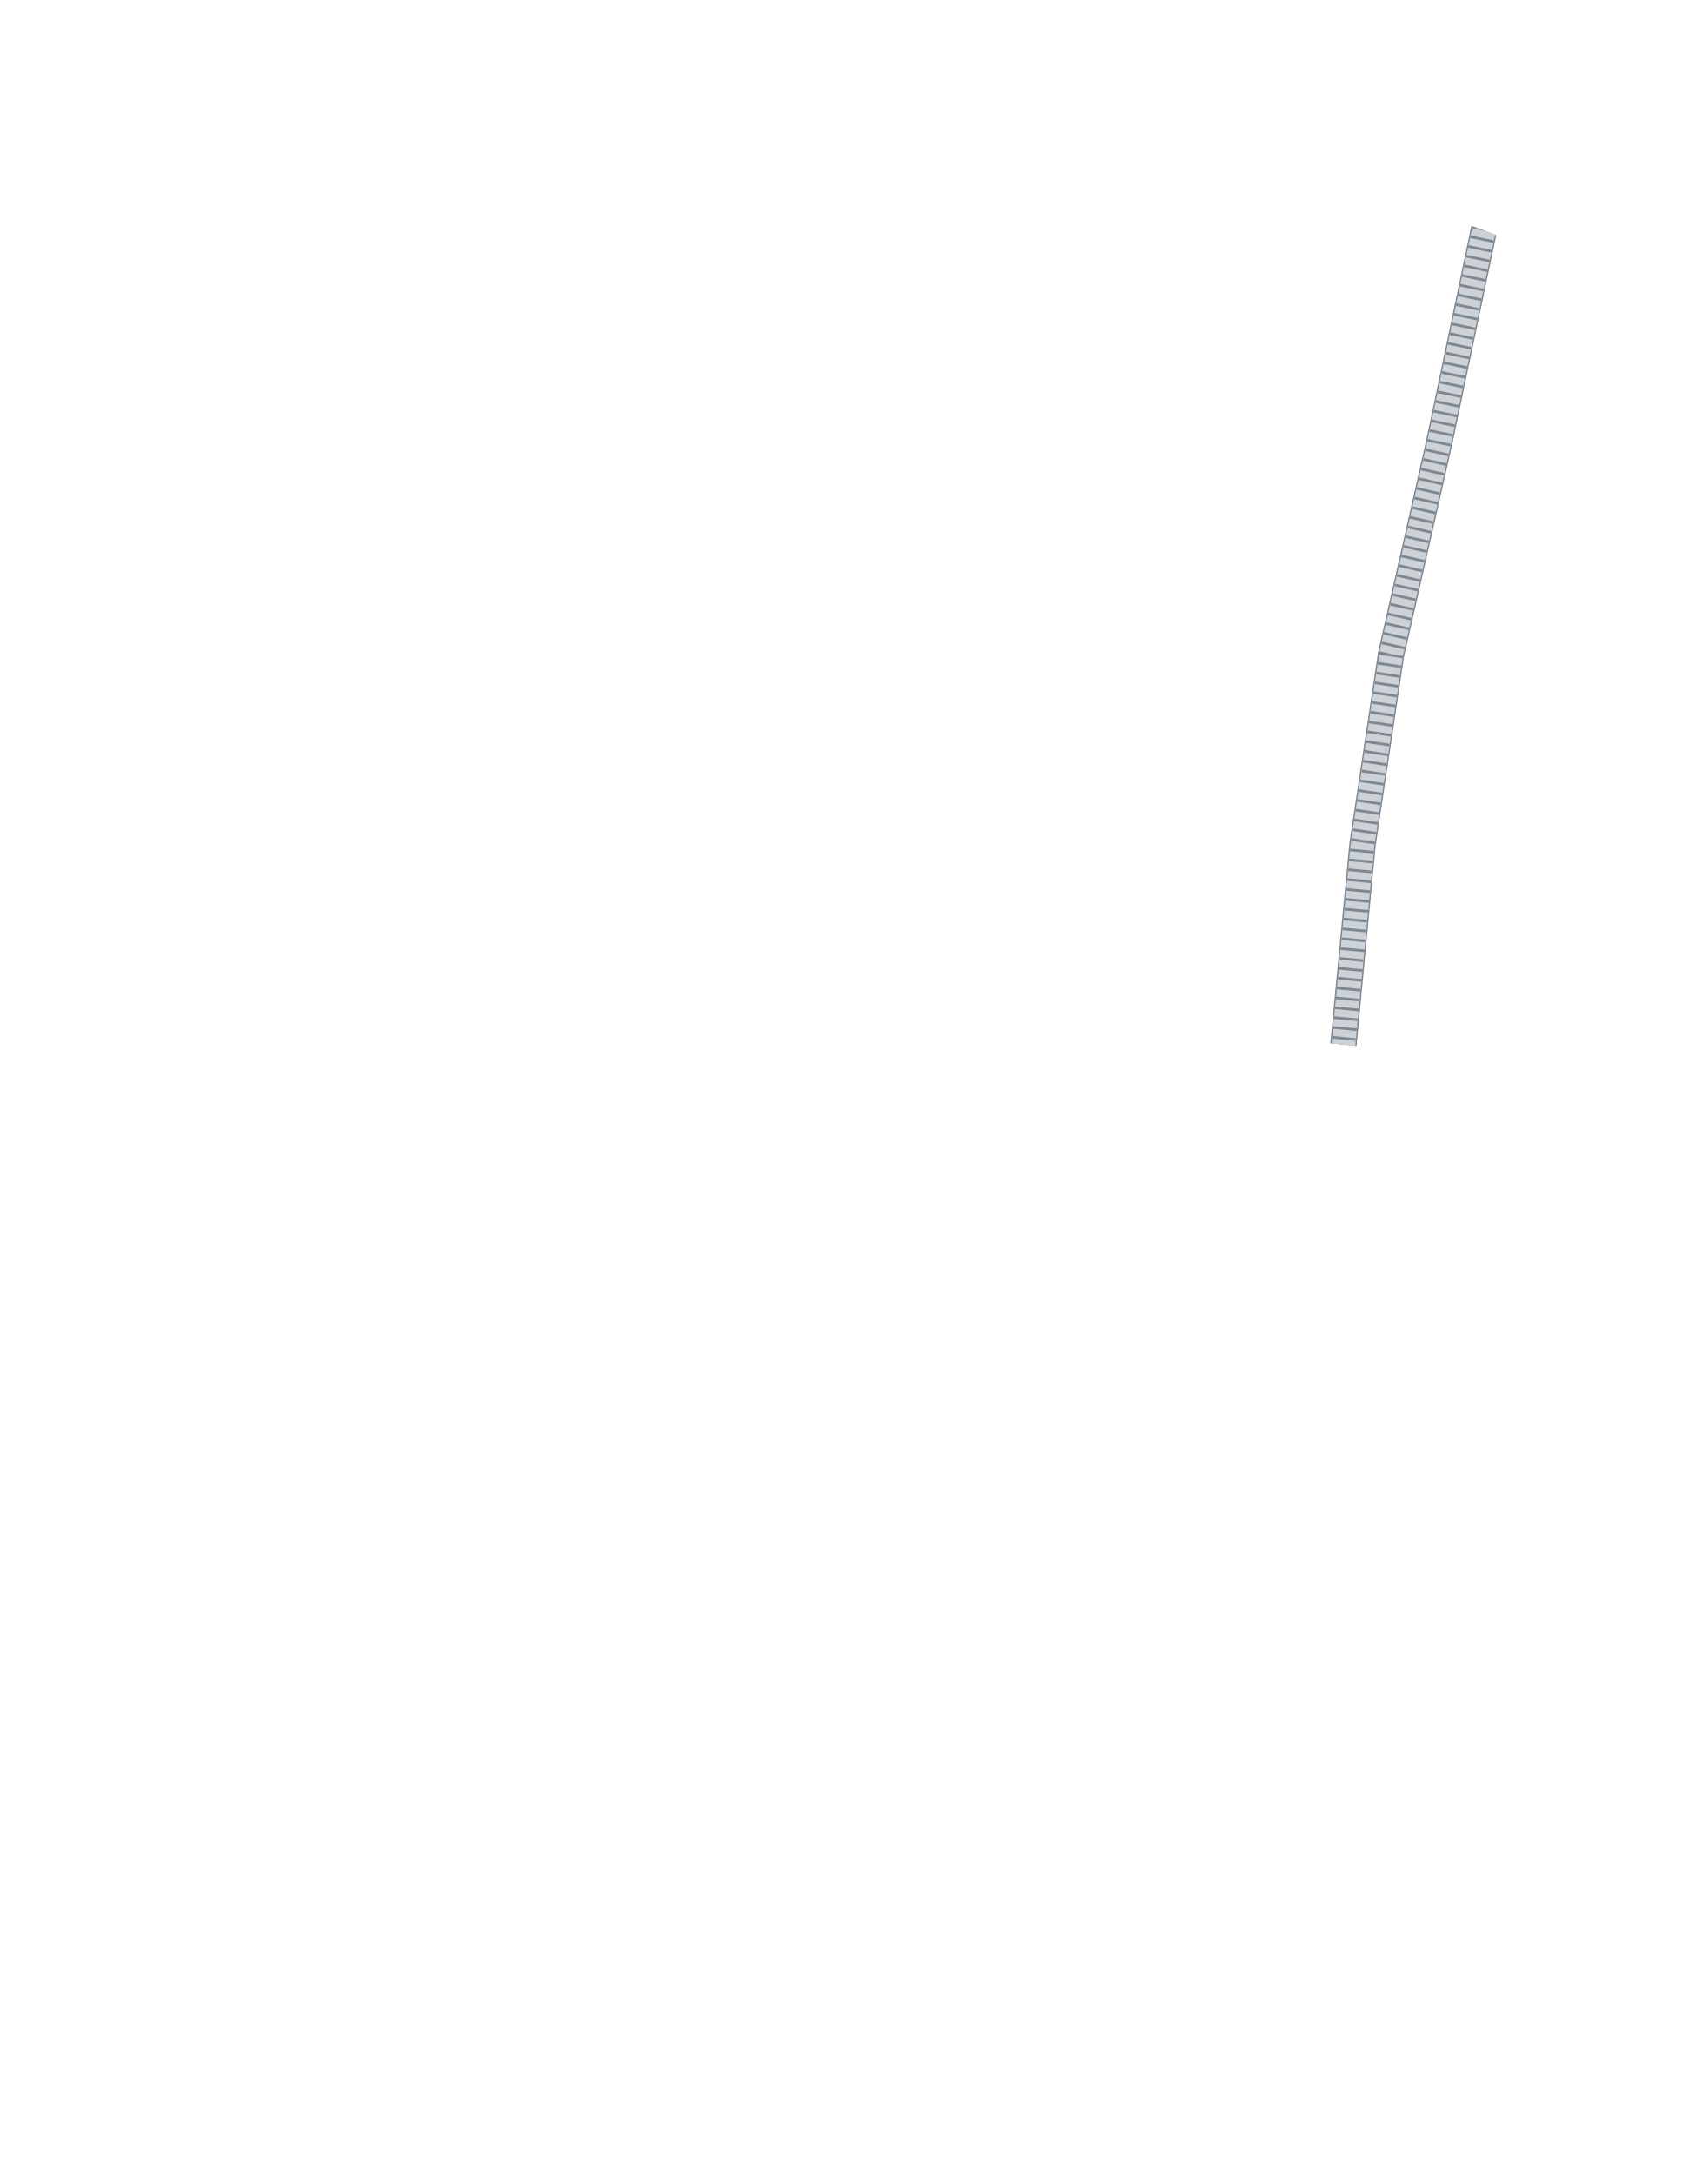
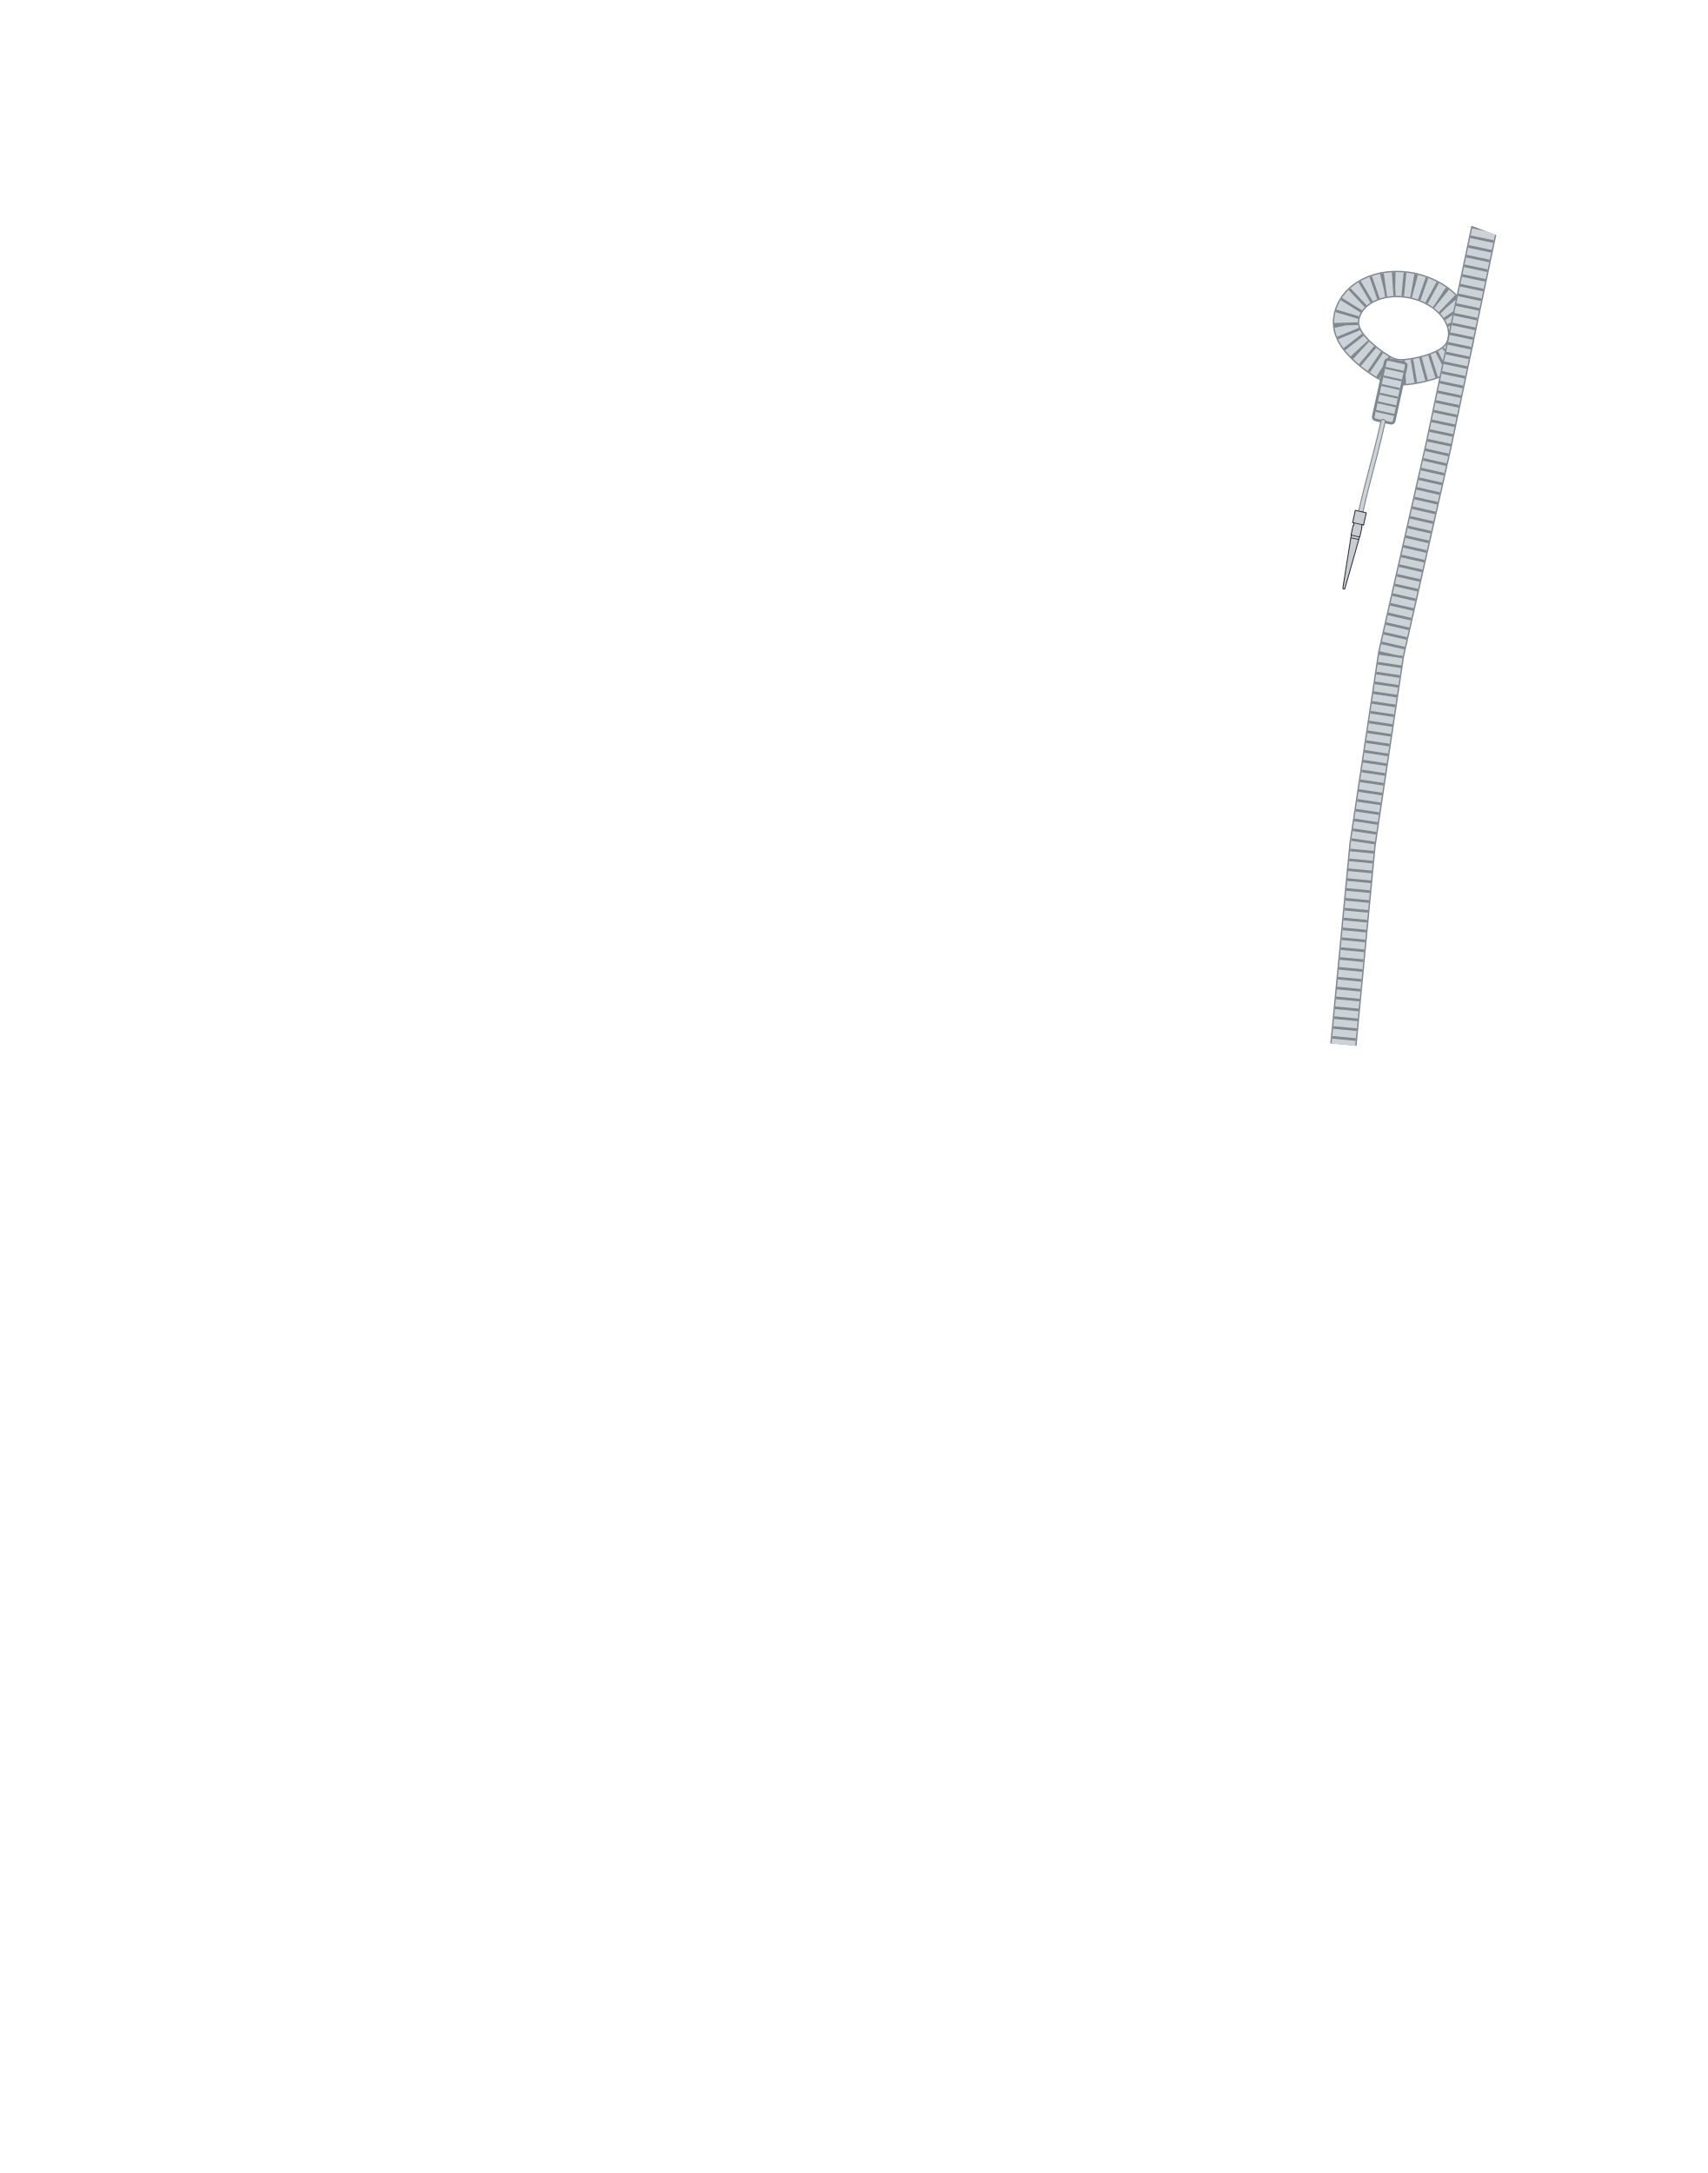
<svg xmlns="http://www.w3.org/2000/svg" width="25.863in" height="32.911in" viewBox="0 0 2586.26 3291.06" data-asset-id="garment-blues-class-b-shirt-male-long-cord-aide-de-camp" data-source="original" data-units="0.01in">
  <defs>
    <linearGradient id="garment-blues-class-b-shirt-male-long-cord-aide-de-camp__coatShade" gradientUnits="userSpaceOnUse" x1="-12" y1="0" x2="12" y2="0">
      <stop offset="0" stop-color="#000" stop-opacity=".30" />
      <stop offset=".12" stop-color="#000" stop-opacity=".08" />
      <stop offset=".3" stop-color="#000" stop-opacity="0" />
      <stop offset=".7" stop-color="#000" stop-opacity="0" />
      <stop offset=".88" stop-color="#000" stop-opacity=".08" />
      <stop offset="1" stop-color="#000" stop-opacity=".30" />
    </linearGradient>
    <linearGradient id="garment-blues-class-b-shirt-male-long-cord-aide-de-camp__topLight" x1="0" y1="0" x2="0" y2="1">
      <stop offset="0" stop-color="#fff" stop-opacity=".10" />
      <stop offset="1" stop-color="#fff" stop-opacity="0" />
    </linearGradient>
    <radialGradient id="garment-blues-class-b-shirt-male-long-cord-aide-de-camp__btn" cx=".4" cy=".35" r=".8">
      <stop offset="0" stop-color="#ffffff" />
      <stop offset=".6" stop-color="#cfd3da" />
      <stop offset="1" stop-color="#8d939e" />
    </radialGradient>
    <linearGradient id="garment-blues-class-b-shirt-male-long-cord-aide-de-camp__plate" x1="0" y1="0" x2="0" y2="1">
      <stop offset="0" stop-color="#e4e6ea" />
      <stop offset="1" stop-color="#a9aeb8" />
    </linearGradient>
  </defs>
  <g id="garment-blues-class-b-shirt-male-long-cord-aide-de-camp__art" transform="translate(1293.130 10.000) scale(100)">
    <defs>
      <clipPath id="garment-blues-class-b-shirt-male-long-cord-aide-de-camp__cordClip">
        <path d="M-2.997,0.030L-2.808,0.021L-2.683,0.083L-0.929,1.548L-0.013,2.208L0.139,2.152L0.929,1.548L2.683,0.083L2.808,0.021L2.976,0.030L4.127,1.520L4.269,1.624L4.817,1.722L7.261,2.603L7.675,2.717L7.953,2.712L8.481,2.943L8.832,3.005L9.177,3.255L9.931,3.537L10.130,3.706L10.595,3.919L10.893,4.230L11.312,4.866L11.653,5.624L12.229,7.638L12.584,10.046L12.584,10.475L12.731,11.497L12.731,19.184L12.658,19.646L12.658,20.338L12.584,20.635L12.584,21.262L12.511,21.526L12.474,22.616L12.254,24.133L12.254,24.529L12.156,24.924L11.978,26.475L11.375,29.478L11.223,31.321L11.150,31.419L10.936,31.457L9.068,31.259L8.779,31.273L8.711,31.391L8.774,32.579L8.665,32.696L3.755,32.711L-8.554,32.711L-8.722,32.673L-8.774,32.579L-8.711,31.391L-8.779,31.273L-9.068,31.259L-10.936,31.457L-11.150,31.419L-11.223,31.321L-11.375,29.478L-11.978,26.475L-12.156,24.924L-12.254,24.529L-12.254,24.133L-12.474,22.616L-12.511,21.526L-12.584,21.262L-12.584,20.635L-12.658,20.338L-12.658,19.646L-12.731,19.184L-12.731,11.497L-12.401,8.660L-11.988,6.681L-11.705,5.757L-11.312,4.866L-10.893,4.230L-10.595,3.919L-10.130,3.706L-9.931,3.537L-9.177,3.255L-8.832,3.005L-8.481,2.943L-7.953,2.712L-7.675,2.717L-7.261,2.603L-4.817,1.722L-4.269,1.624L-4.127,1.520ZM-8.115,15.944L-8.042,16.380L-8.005,17.139L-7.932,17.436L-7.896,17.997L-7.748,18.920L-7.748,19.349L-7.675,19.613L-7.529,22.352L-7.529,22.880L-7.602,23.110L-7.858,24.693L-8.005,25.254L-8.042,25.677L-8.078,25.353L-8.078,23.242L-8.115,23.077L-8.078,22.516L-8.115,21.889L-8.115,16.479L-8.151,16.314ZM8.115,15.944L8.151,16.182L8.115,16.479L8.115,21.889L8.078,22.055L8.115,23.077L8.078,23.242L8.078,25.353L8.042,25.677L8.005,25.254L7.858,24.693L7.602,23.110L7.529,22.880L7.529,22.352L7.675,19.613L7.748,19.349L7.748,18.920L7.896,17.997L7.932,17.436L8.005,17.139L8.042,16.380Z" clip-rule="evenodd" />
      </clipPath>
    </defs>
    <g clip-path="url(#garment-blues-class-b-shirt-male-long-cord-aide-de-camp__cordClip)">
+       <g id="garment-blues-class-b-shirt-male-long-cord-aide-de-camp__aiguillette" transform="translate(9.187 5.068) scale(1.000) rotate(12.438)">
+         <g id="garment-blues-class-b-shirt-male-long-cord-aide-de-camp__aiguillette-loop">
+           <path d="M-0.882,0.666L-0.938,0.662L-0.997,0.651L-1.061,0.633L-1.131,0.608L-1.208,0.577L-1.291,0.539L-1.375,0.495L-1.459,0.446L-1.538,0.391L-1.608,0.333L-1.666,0.271L-1.711,0.206L-1.742,0.138L-1.759,0.070L-1.764,0.000L-1.759,-0.070L-1.745,-0.138L-1.721,-0.206L-1.688,-0.271L-1.646,-0.333L-1.596,-0.391L-1.537,-0.446L-1.472,-0.495L-1.400,-0.539L-1.323,-0.577L-1.241,-0.608L-1.155,-0.633L-1.065,-0.651L-0.974,-0.662L-0.882,-0.666L-0.790,-0.662L-0.699,-0.651L-0.609,-0.633L-0.523,-0.608L-0.441,-0.577L-0.364,-0.539L-0.292,-0.495L-0.227,-0.446L-0.168,-0.391L-0.118,-0.333L-0.076,-0.271L-0.043,-0.206L-0.019,-0.138L-0.005,-0.070L0.000,-0.000L-0.005,0.070L-0.022,0.138L-0.053,0.206L-0.098,0.271L-0.156,0.333L-0.226,0.391L-0.305,0.446L-0.389,0.495L-0.473,0.539L-0.556,0.577L-0.633,0.608L-0.703,0.633L-0.767,0.651L-0.826,0.662L-0.882,0.666" fill="none" stroke="#7f8790" stroke-width="0.400" stroke-linejoin="round" stroke-linecap="round" />
+           <path d="M-0.882,0.666L-0.938,0.662L-0.997,0.651L-1.061,0.633L-1.131,0.608L-1.208,0.577L-1.291,0.539L-1.375,0.495L-1.459,0.446L-1.538,0.391L-1.608,0.333L-1.666,0.271L-1.711,0.206L-1.742,0.138L-1.759,0.070L-1.764,0.000L-1.759,-0.070L-1.745,-0.138L-1.721,-0.206L-1.688,-0.271L-1.646,-0.333L-1.596,-0.391L-1.537,-0.446L-1.472,-0.495L-1.400,-0.539L-1.323,-0.577L-1.241,-0.608L-1.155,-0.633L-1.065,-0.651L-0.974,-0.662L-0.882,-0.666L-0.790,-0.662L-0.699,-0.651L-0.609,-0.633L-0.523,-0.608L-0.441,-0.577L-0.364,-0.539L-0.292,-0.495L-0.227,-0.446L-0.168,-0.391L-0.118,-0.333L-0.076,-0.271L-0.043,-0.206L-0.019,-0.138L-0.005,-0.070L0.000,-0.000L-0.005,0.070L-0.022,0.138L-0.053,0.206L-0.098,0.271L-0.156,0.333L-0.226,0.391L-0.305,0.446L-0.389,0.495L-0.473,0.539L-0.556,0.577L-0.633,0.608L-0.703,0.633L-0.767,0.651L-0.826,0.662L-0.882,0.666" fill="none" stroke="#cdd2d7" stroke-width="0.360" stroke-linejoin="round" stroke-linecap="round" />
+           <path d="M-0.882,0.666L-0.938,0.662L-0.997,0.651L-1.061,0.633L-1.131,0.608L-1.208,0.577L-1.291,0.539L-1.375,0.495L-1.459,0.446L-1.538,0.391L-1.608,0.333L-1.666,0.271L-1.711,0.206L-1.742,0.138L-1.759,0.070L-1.764,0.000L-1.759,-0.070L-1.745,-0.138L-1.721,-0.206L-1.688,-0.271L-1.646,-0.333L-1.596,-0.391L-1.537,-0.446L-1.472,-0.495L-1.400,-0.539L-1.323,-0.577L-1.241,-0.608L-1.155,-0.633L-1.065,-0.651L-0.974,-0.662L-0.882,-0.666L-0.790,-0.662L-0.699,-0.651L-0.609,-0.633L-0.523,-0.608L-0.441,-0.577L-0.364,-0.539L-0.292,-0.495L-0.227,-0.446L-0.168,-0.391L-0.118,-0.333L-0.076,-0.271L-0.043,-0.206L-0.019,-0.138L-0.005,-0.070L0.000,-0.000L-0.005,0.070L-0.022,0.138L-0.053,0.206L-0.098,0.271L-0.156,0.333L-0.226,0.391L-0.305,0.446L-0.389,0.495L-0.473,0.539L-0.556,0.577L-0.633,0.608L-0.703,0.633L-0.767,0.651L-0.826,0.662L-0.882,0.666" fill="none" stroke="#7f8790" stroke-width="0.360" stroke-dasharray="0.040 0.110" stroke-linejoin="round" stroke-linecap="butt" />
+         </g>
+       </g>
      <g id="garment-blues-class-b-shirt-male-long-cord-aide-de-camp__cord">
        <path id="garment-blues-class-b-shirt-male-long-cord-aide-de-camp__cord-path" d="M9.579,3.209L8.858,6.635L8.137,9.808L7.704,12.692L7.415,15.721" fill="none" stroke="#7f8790" stroke-width="0.400" stroke-linejoin="round" stroke-linecap="butt" />
        <path d="M9.579,3.209L8.858,6.635L8.137,9.808L7.704,12.692L7.415,15.721" fill="none" stroke="#cdd2d7" stroke-width="0.360" stroke-linejoin="round" stroke-linecap="butt" />
        <path d="M9.579,3.209L8.858,6.635L8.137,9.808L7.704,12.692L7.415,15.721" fill="none" stroke="#7f8790" stroke-width="0.360" stroke-dasharray="0.040 0.110" stroke-linejoin="round" stroke-linecap="butt" />
      </g>
+       <g id="garment-blues-class-b-shirt-male-long-cord-aide-de-camp__aiguillette-hang" transform="translate(9.187 5.068) scale(1.000) rotate(12.438)">
+         <g id="garment-blues-class-b-shirt-male-long-cord-aide-de-camp__aiguillette-whipping" transform="translate(-0.882 0.666) rotate(0.000)">
+           <rect x="-0.162" y="-0.162" width="0.324" height="0.936" rx="0.043" fill="#cdd2d7" stroke="#7f8790" stroke-width="0.040" />
+           <path d="M-0.142,-0.028L0.142,-0.028" stroke="#7f8790" stroke-width="0.030" fill="none" />
+           <path d="M-0.142,0.105L0.142,0.105" stroke="#7f8790" stroke-width="0.030" fill="none" />
+           <path d="M-0.142,0.239L0.142,0.239" stroke="#7f8790" stroke-width="0.030" fill="none" />
+           <path d="M-0.142,0.373L0.142,0.373" stroke="#7f8790" stroke-width="0.030" fill="none" />
+           <path d="M-0.142,0.507L0.142,0.507" stroke="#7f8790" stroke-width="0.030" fill="none" />
+           <path d="M-0.142,0.640L0.142,0.640" stroke="#7f8790" stroke-width="0.030" fill="none" />
+         </g>
+         <g id="garment-blues-class-b-shirt-male-long-cord-aide-de-camp__aiguillette-cord">
+           <path d="M-0.882,1.440C-0.882,1.980 -0.918,2.376 -0.918,2.844" fill="none" stroke="#7f8790" stroke-width="0.080" stroke-linecap="round" />
+           <path d="M-0.882,1.440C-0.882,1.980 -0.918,2.376 -0.918,2.844" fill="none" stroke="#cdd2d7" stroke-width="0.050" stroke-linecap="round" />
+         </g>
+         <g id="garment-blues-class-b-shirt-male-long-cord-aide-de-camp__aiguillette-tip">
+           <path d="M-1.003,2.844L-1.003,3.034L-0.980,3.034L-0.980,3.074L-0.986,3.074L-0.986,3.224L-0.980,3.224L-0.980,3.264L-0.934,4.024L-0.930,4.044L-0.906,4.044L-0.902,4.024L-0.856,3.264L-0.856,3.224L-0.850,3.224L-0.850,3.074L-0.856,3.074L-0.856,3.034L-0.833,3.034L-0.833,2.844Z" fill="#c9ccd2" stroke="#2e3036" stroke-width="0.014" stroke-linejoin="round" />
+           <path d="M-1.003,3.034L-0.833,3.034M-0.986,3.224L-0.850,3.224M-0.980,3.264L-0.856,3.264" stroke="#2e3036" stroke-width="0.012" fill="none" />
+         </g>
+       </g>
    </g>
  </g>
</svg>
